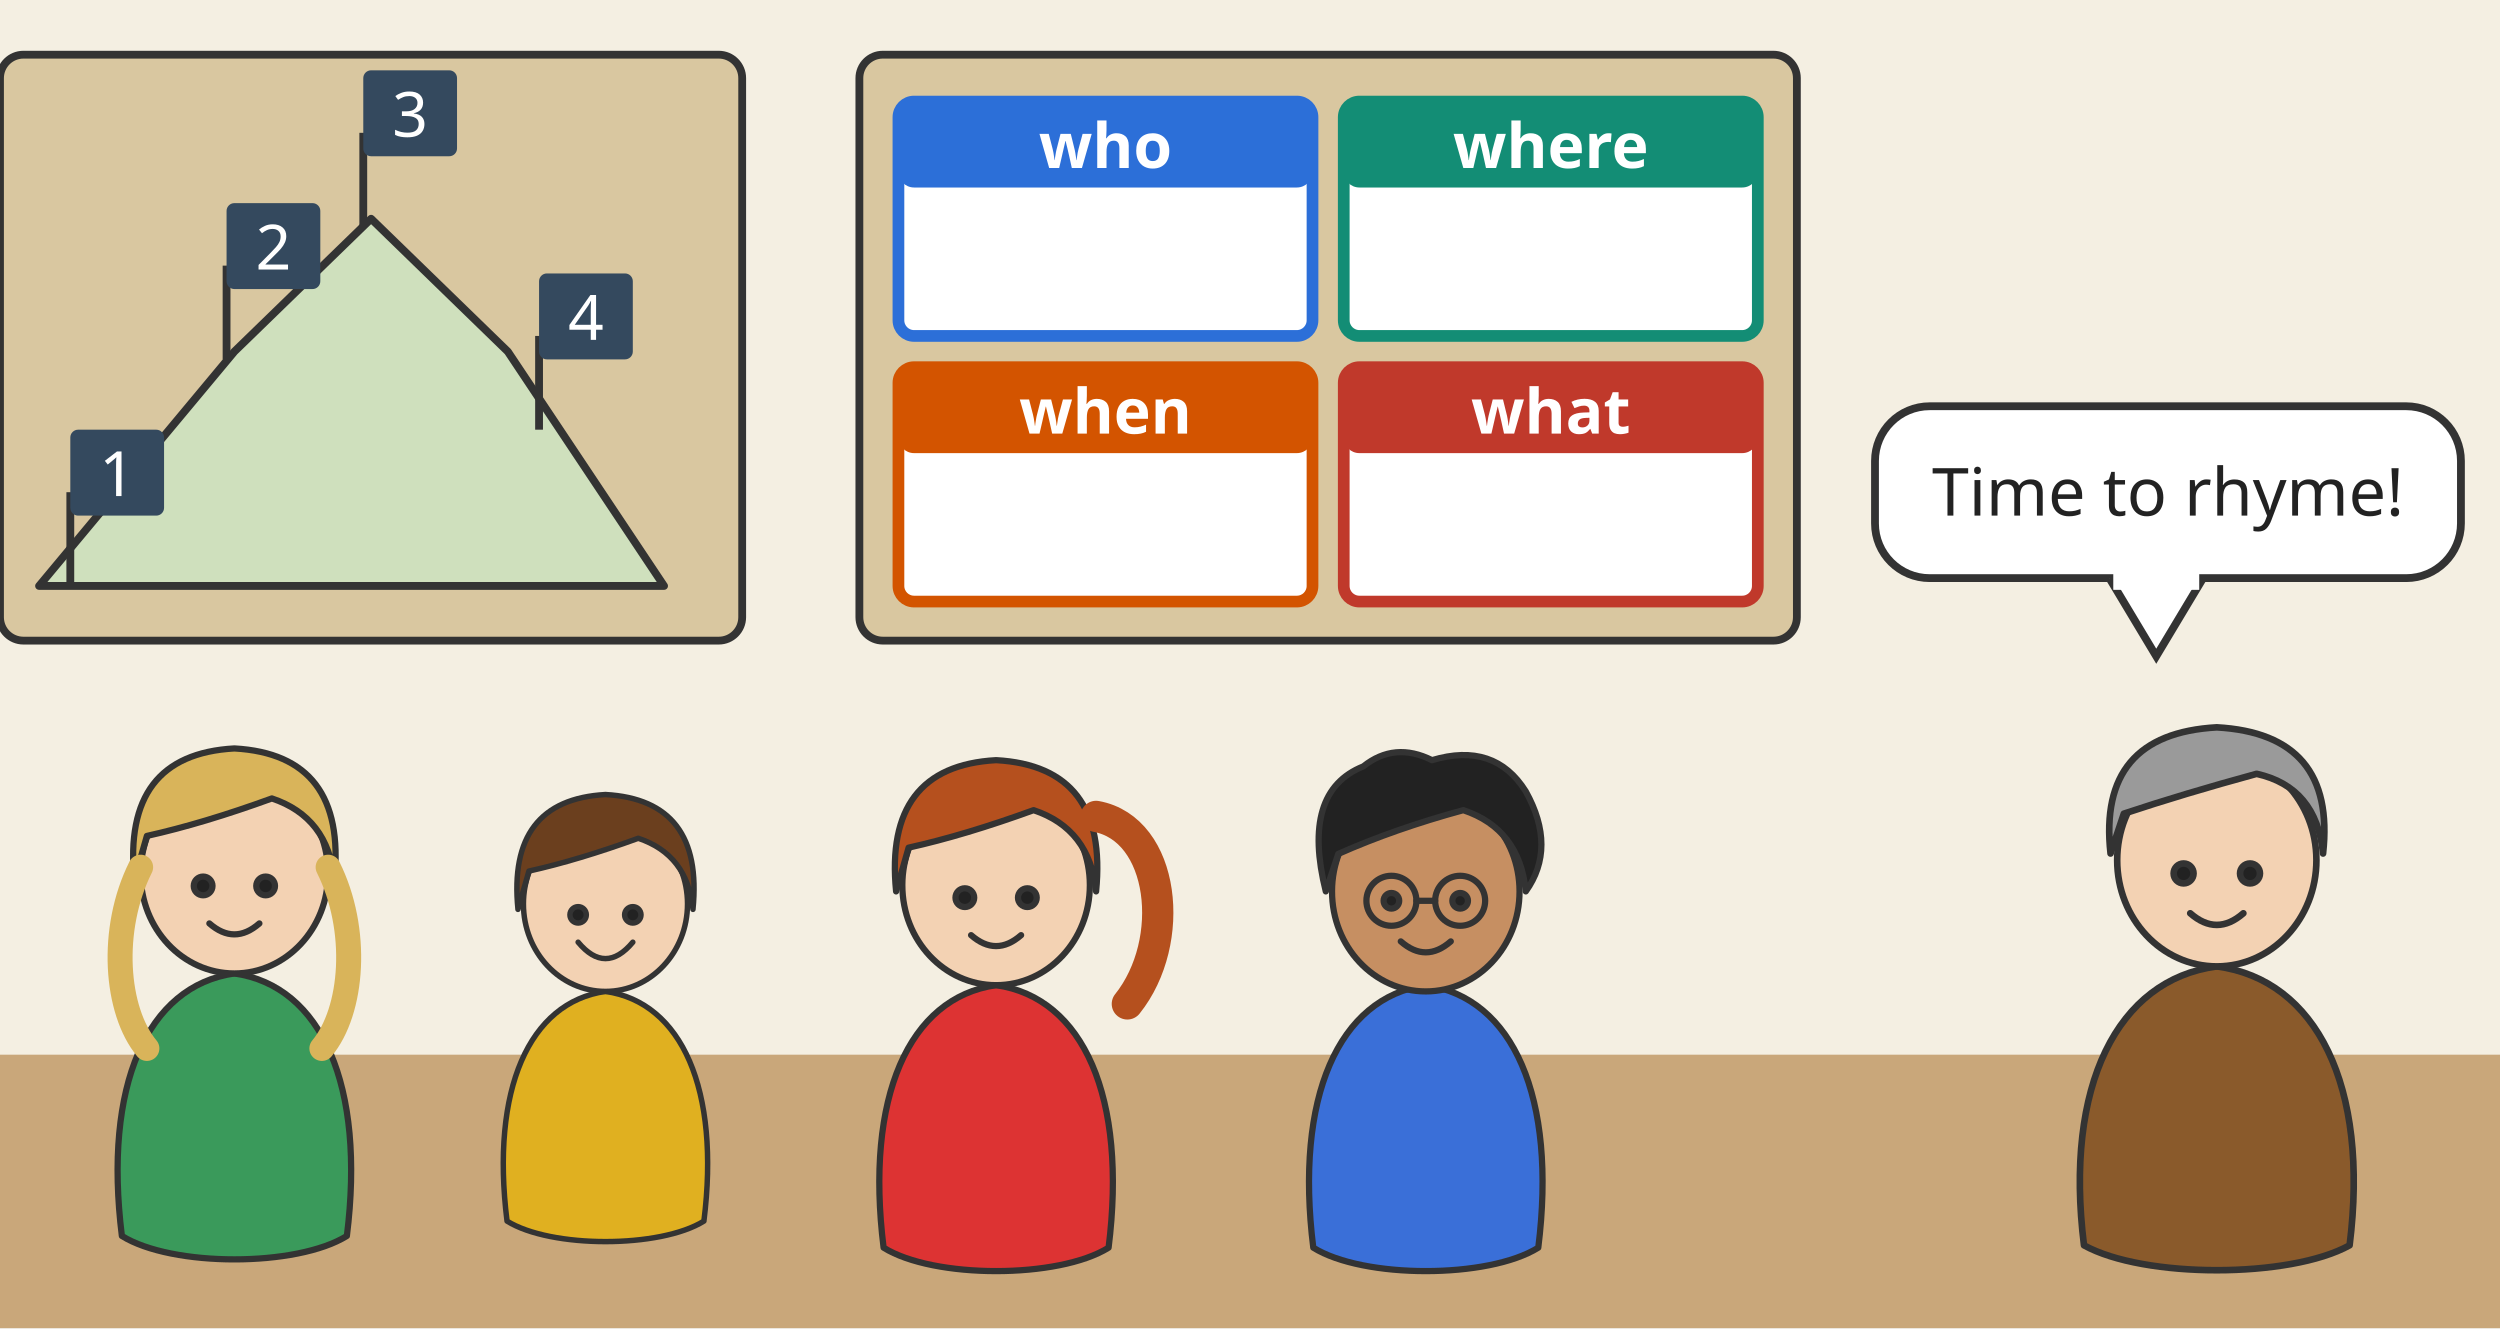
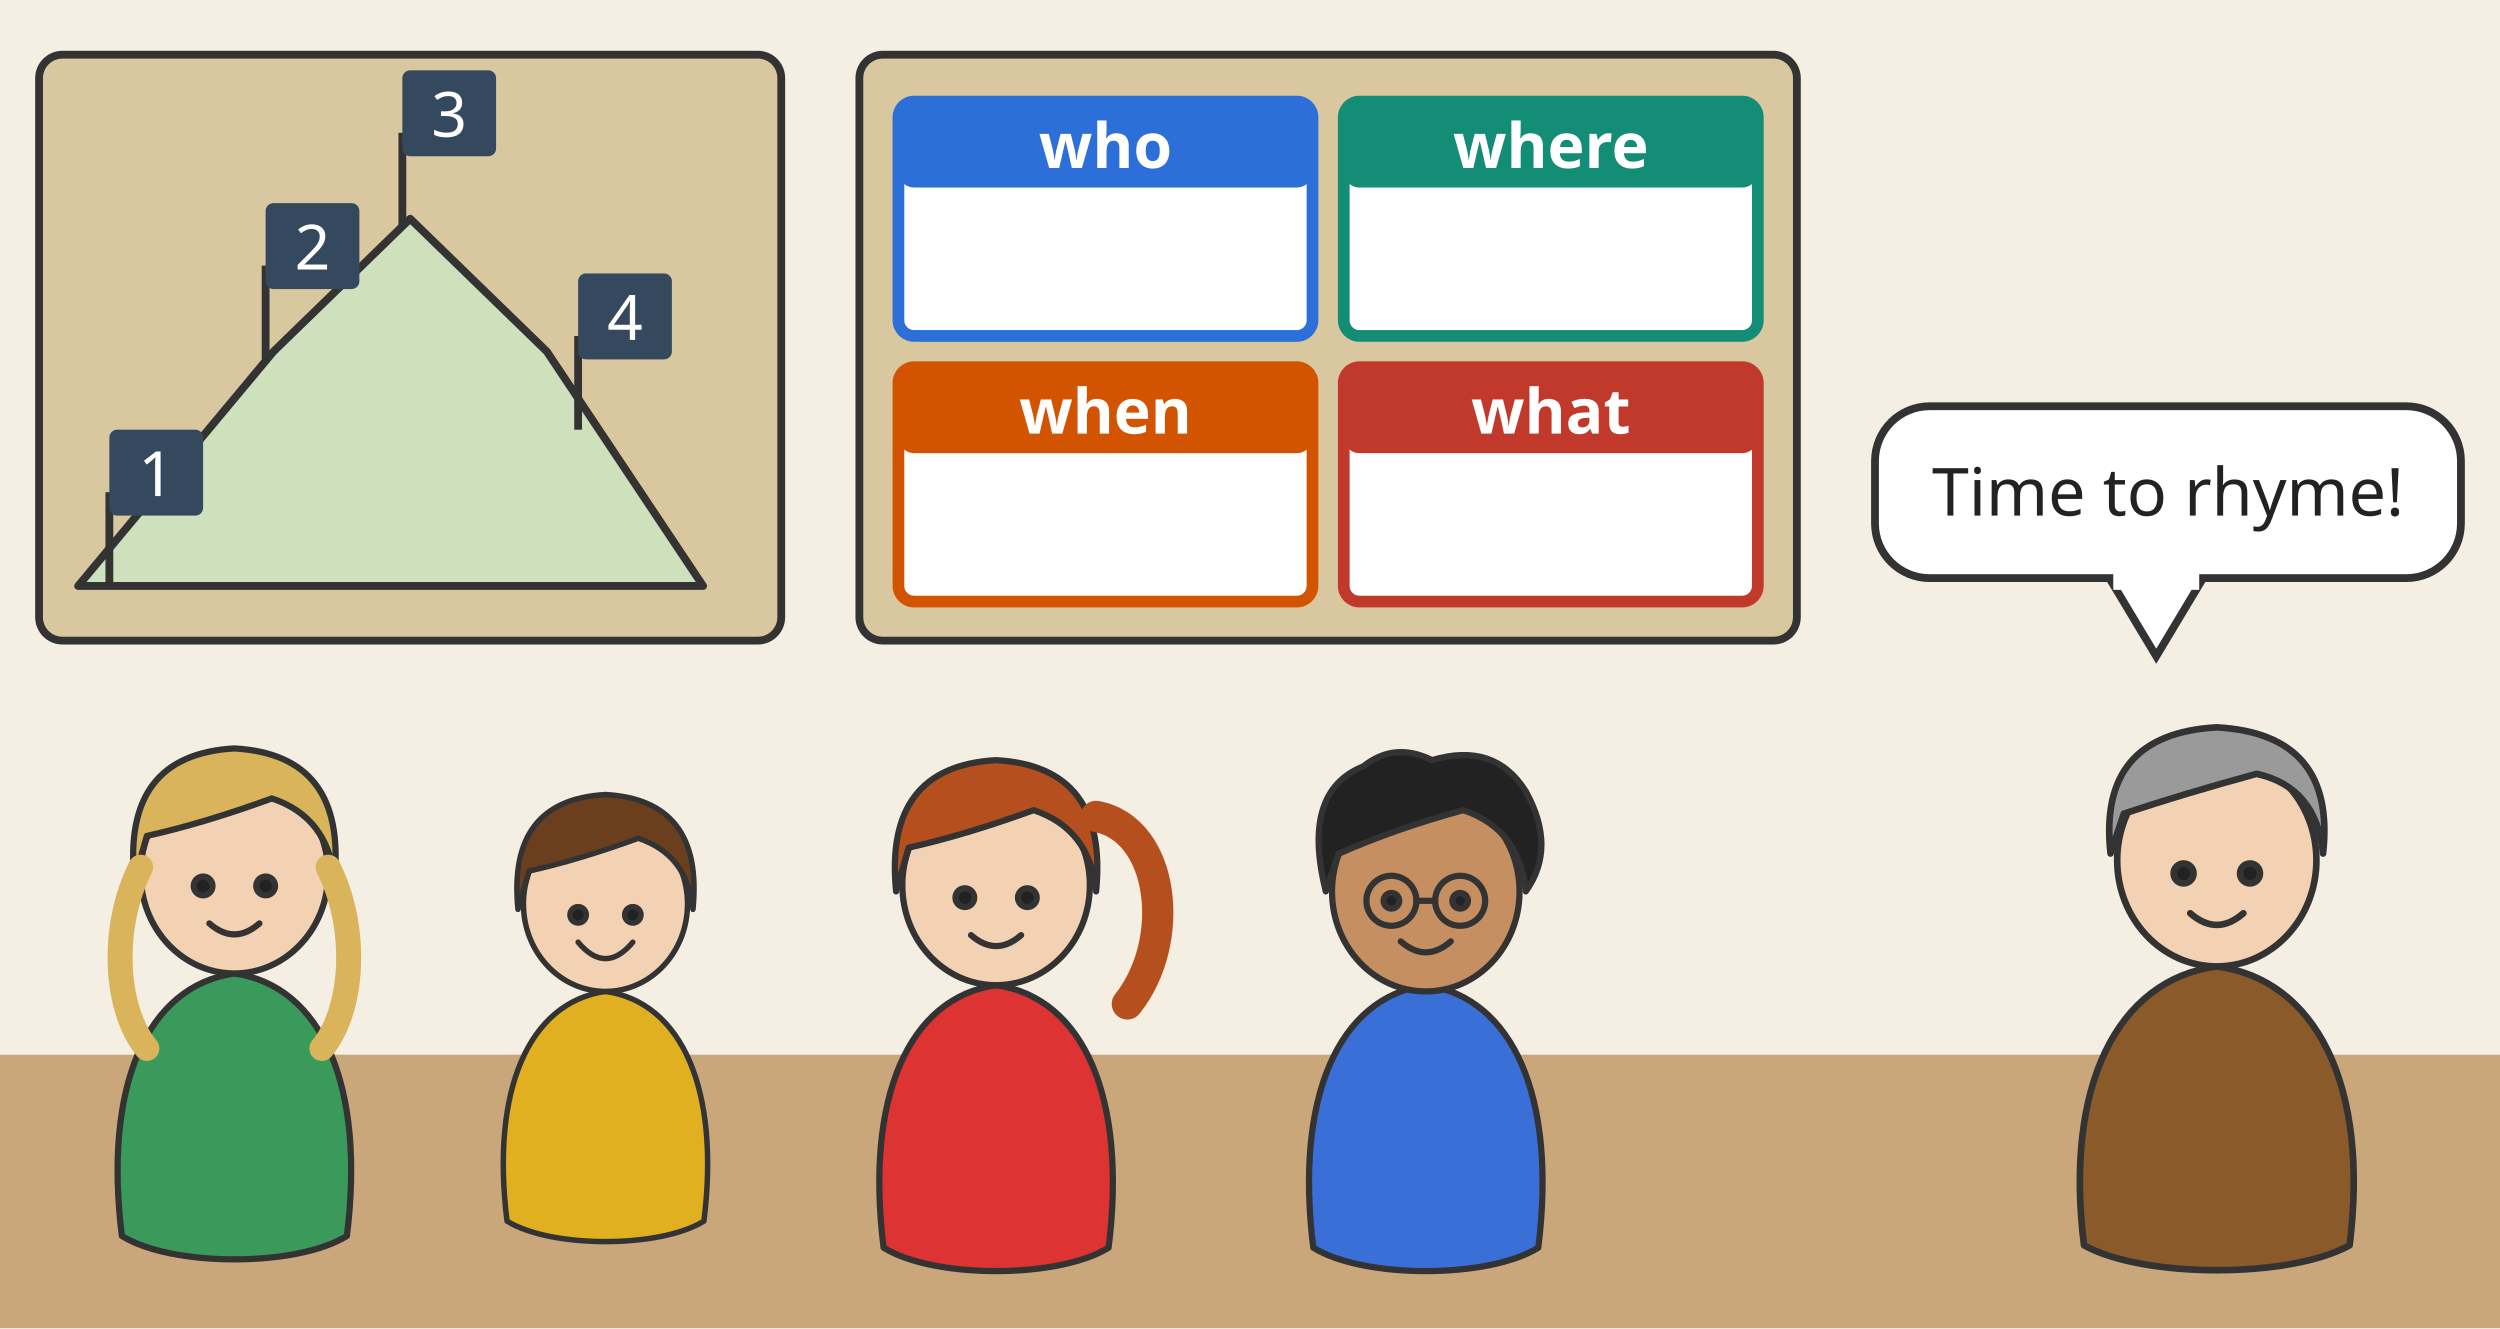
<svg xmlns="http://www.w3.org/2000/svg" viewBox="0 0 640 340" role="img">
  <defs>
    <g id="sophie" stroke="#333" stroke-width="2" stroke-linejoin="round" stroke-linecap="round">
      <path d="M14 168 C8 120 22 88 50 84 C78 88 92 120 86 168 C70 178 30 178 14 168 Z" fill="#3a9a5b" />
      <ellipse cx="50" cy="52" rx="30" ry="32" fill="#f3d2b3" />
      <path d="M18 54 Q14 14 50 12 Q86 14 82 54 Q80 34 62 28 Q40 36 22 40 Z" fill="#d9b45a" />
      <path d="M20 50 C10 70 12 96 22 108" fill="none" stroke="#d9b45a" stroke-width="8" />
      <path d="M80 50 C90 70 88 96 78 108" fill="none" stroke="#d9b45a" stroke-width="8" />
      <circle cx="40" cy="56" r="3" fill="#222" />
      <circle cx="60" cy="56" r="3" fill="#222" />
      <path d="M42 68 Q50 75 58 68" fill="none" />
    </g>
    <g id="ellie" stroke="#333" stroke-width="2" stroke-linejoin="round" stroke-linecap="round">
      <path d="M14 168 C8 120 22 88 50 84 C78 88 92 120 86 168 C70 178 30 178 14 168 Z" fill="#d33" />
      <ellipse cx="50" cy="52" rx="30" ry="32" fill="#f3d2b3" />
      <path d="M18 54 Q14 14 50 12 Q86 14 82 54 Q80 34 62 28 Q40 36 22 40 Z" fill="#b5501e" />
      <path d="M82 30 C104 34 108 70 92 90" fill="none" stroke="#b5501e" stroke-width="10" />
      <circle cx="40" cy="56" r="3" fill="#222" />
      <circle cx="60" cy="56" r="3" fill="#222" />
      <path d="M42 68 Q50 75 58 68" fill="none" />
    </g>
    <g id="peter" stroke="#333" stroke-width="2" stroke-linejoin="round" stroke-linecap="round">
      <path d="M14 168 C8 120 22 88 50 84 C78 88 92 120 86 168 C70 178 30 178 14 168 Z" fill="#e0b020" />
      <ellipse cx="50" cy="52" rx="30" ry="32" fill="#f3d2b3" />
      <path d="M18 54 Q14 14 50 12 Q86 14 82 54 Q80 34 62 28 Q40 36 22 40 Z" fill="#6b3f1e" />
      <circle cx="40" cy="56" r="3" fill="#222" />
      <circle cx="60" cy="56" r="3" fill="#222" />
      <path d="M40 66 Q50 78 60 66" fill="none" />
    </g>
    <g id="amir" stroke="#333" stroke-width="2" stroke-linejoin="round" stroke-linecap="round">
      <path d="M14 168 C8 120 22 88 50 84 C78 88 92 120 86 168 C70 178 30 178 14 168 Z" fill="#3a6fd8" />
      <ellipse cx="50" cy="54" rx="30" ry="32" fill="#c68f62" />
      <path d="M18 54 Q10 22 30 14 Q40 6 52 12 Q72 6 82 22 Q92 40 82 54 Q80 34 62 28 Q40 34 22 42 Z" fill="#222" />
      <circle cx="39" cy="57" r="8" fill="none" />
      <circle cx="61" cy="57" r="8" fill="none" />
      <path d="M47 57 L53 57" fill="none" />
      <circle cx="39" cy="57" r="2.5" fill="#222" />
      <circle cx="61" cy="57" r="2.5" fill="#222" />
      <path d="M42 70 Q50 77 58 70" fill="none" />
    </g>
    <g id="hill" stroke="#333" stroke-width="2" stroke-linejoin="round" stroke-linecap="round">
      <path d="M10 168 C4 120 20 88 50 84 C80 88 96 120 90 168 C72 178 28 178 10 168 Z" fill="#8a5a2b" />
      <ellipse cx="50" cy="52" rx="30" ry="32" fill="#f3d2b3" />
      <path d="M18 50 Q14 14 50 12 Q86 14 82 50 Q80 30 62 26 Q40 32 22 38 Z" fill="#9a9a9a" />
      <circle cx="40" cy="56" r="3" fill="#222" />
      <circle cx="60" cy="56" r="3" fill="#222" />
      <path d="M42 68 Q50 75 58 68" fill="none" />
    </g>
  </defs>
  <rect width="640" height="340" fill="#f4efe2" />
  <rect y="270" width="640" height="70" fill="#c9a77a" />
-   <rect x="0" y="14" width="190" height="150" rx="6" fill="#d9c7a0" stroke="#333" stroke-width="2" />
-   <polygon points="10,150 60,90 95,56 130,90 170,150" fill="#cfe0bd" stroke="#333" stroke-width="2" stroke-linejoin="round" />
-   <line x1="18" y1="150" x2="18" y2="126" stroke="#333" stroke-width="2" />
-   <rect x="18" y="110" width="24" height="22" rx="2" fill="#34495e" />
-   <text x="30" y="127" text-anchor="middle" font-family="sans-serif" font-size="16" font-weight="normal" fill="#fff">1</text>
-   <line x1="58" y1="92" x2="58" y2="68" stroke="#333" stroke-width="2" />
-   <rect x="58" y="52" width="24" height="22" rx="2" fill="#34495e" />
-   <text x="70" y="69" text-anchor="middle" font-family="sans-serif" font-size="16" font-weight="normal" fill="#fff">2</text>
-   <line x1="93" y1="58" x2="93" y2="34" stroke="#333" stroke-width="2" />
-   <rect x="93" y="18" width="24" height="22" rx="2" fill="#34495e" />
-   <text x="105" y="35" text-anchor="middle" font-family="sans-serif" font-size="16" font-weight="normal" fill="#fff">3</text>
-   <line x1="138" y1="110" x2="138" y2="86" stroke="#333" stroke-width="2" />
-   <rect x="138" y="70" width="24" height="22" rx="2" fill="#34495e" />
-   <text x="150" y="87" text-anchor="middle" font-family="sans-serif" font-size="16" font-weight="normal" fill="#fff">4</text>
+   <g transform="translate(10,0)">
+     <rect x="0" y="14" width="190" height="150" rx="6" fill="#d9c7a0" stroke="#333" stroke-width="2" />
+     <polygon points="10,150 60,90 95,56 130,90 170,150" fill="#cfe0bd" stroke="#333" stroke-width="2" stroke-linejoin="round" />
+     <line x1="18" y1="150" x2="18" y2="126" stroke="#333" stroke-width="2" />
+     <rect x="18" y="110" width="24" height="22" rx="2" fill="#34495e" />
+     <text x="30" y="127" text-anchor="middle" font-family="sans-serif" font-size="16" font-weight="normal" fill="#fff">1</text>
+     <line x1="58" y1="92" x2="58" y2="68" stroke="#333" stroke-width="2" />
+     <rect x="58" y="52" width="24" height="22" rx="2" fill="#34495e" />
+     <text x="70" y="69" text-anchor="middle" font-family="sans-serif" font-size="16" font-weight="normal" fill="#fff">2</text>
+     <line x1="93" y1="58" x2="93" y2="34" stroke="#333" stroke-width="2" />
+     <rect x="93" y="18" width="24" height="22" rx="2" fill="#34495e" />
+     <text x="105" y="35" text-anchor="middle" font-family="sans-serif" font-size="16" font-weight="normal" fill="#fff">3</text>
+     <line x1="138" y1="110" x2="138" y2="86" stroke="#333" stroke-width="2" />
+     <rect x="138" y="70" width="24" height="22" rx="2" fill="#34495e" />
+     <text x="150" y="87" text-anchor="middle" font-family="sans-serif" font-size="16" font-weight="normal" fill="#fff">4</text>
+   </g>
  <rect x="220" y="14" width="240" height="150" rx="6" fill="#d9c7a0" stroke="#333" stroke-width="2" />
  <rect x="230" y="26" width="106" height="60" rx="4" fill="#fff" stroke="#2c6fd8" stroke-width="3" />
  <rect x="230" y="26" width="106" height="22" rx="4" fill="#2c6fd8" />
  <text x="283" y="43" text-anchor="middle" font-family="sans-serif" font-size="16" font-weight="bold" fill="#fff">who</text>
  <rect x="344" y="26" width="106" height="60" rx="4" fill="#fff" stroke="#138d75" stroke-width="3" />
  <rect x="344" y="26" width="106" height="22" rx="4" fill="#138d75" />
  <text x="397" y="43" text-anchor="middle" font-family="sans-serif" font-size="16" font-weight="bold" fill="#fff">where</text>
  <rect x="230" y="94" width="106" height="60" rx="4" fill="#fff" stroke="#d35400" stroke-width="3" />
  <rect x="230" y="94" width="106" height="22" rx="4" fill="#d35400" />
  <text x="283" y="111" text-anchor="middle" font-family="sans-serif" font-size="16" font-weight="bold" fill="#fff">when</text>
  <rect x="344" y="94" width="106" height="60" rx="4" fill="#fff" stroke="#c0392b" stroke-width="3" />
  <rect x="344" y="94" width="106" height="22" rx="4" fill="#c0392b" />
  <text x="397" y="111" text-anchor="middle" font-family="sans-serif" font-size="16" font-weight="bold" fill="#fff">what</text>
  <rect x="480" y="104" width="150" height="44" rx="14" fill="#fff" stroke="#333" stroke-width="2" />
  <path d="M540 148 l12 20 l12 -20" fill="#fff" stroke="#333" stroke-width="2" />
  <rect x="541" y="145" width="22" height="6" fill="#fff" />
  <text x="555.0" y="132" text-anchor="middle" font-family="sans-serif" font-size="17" font-weight="normal" fill="#222">Time to rhyme!</text>
  <use href="#sophie" transform="translate(20,182) scale(0.8)" />
  <use href="#peter" transform="translate(120,195) scale(0.7)" />
  <use href="#ellie" transform="translate(215,185) scale(0.8)" />
  <use href="#amir" transform="translate(325,185) scale(0.8)" />
  <use href="#hill" transform="translate(525,176) scale(0.85)" />
</svg>
